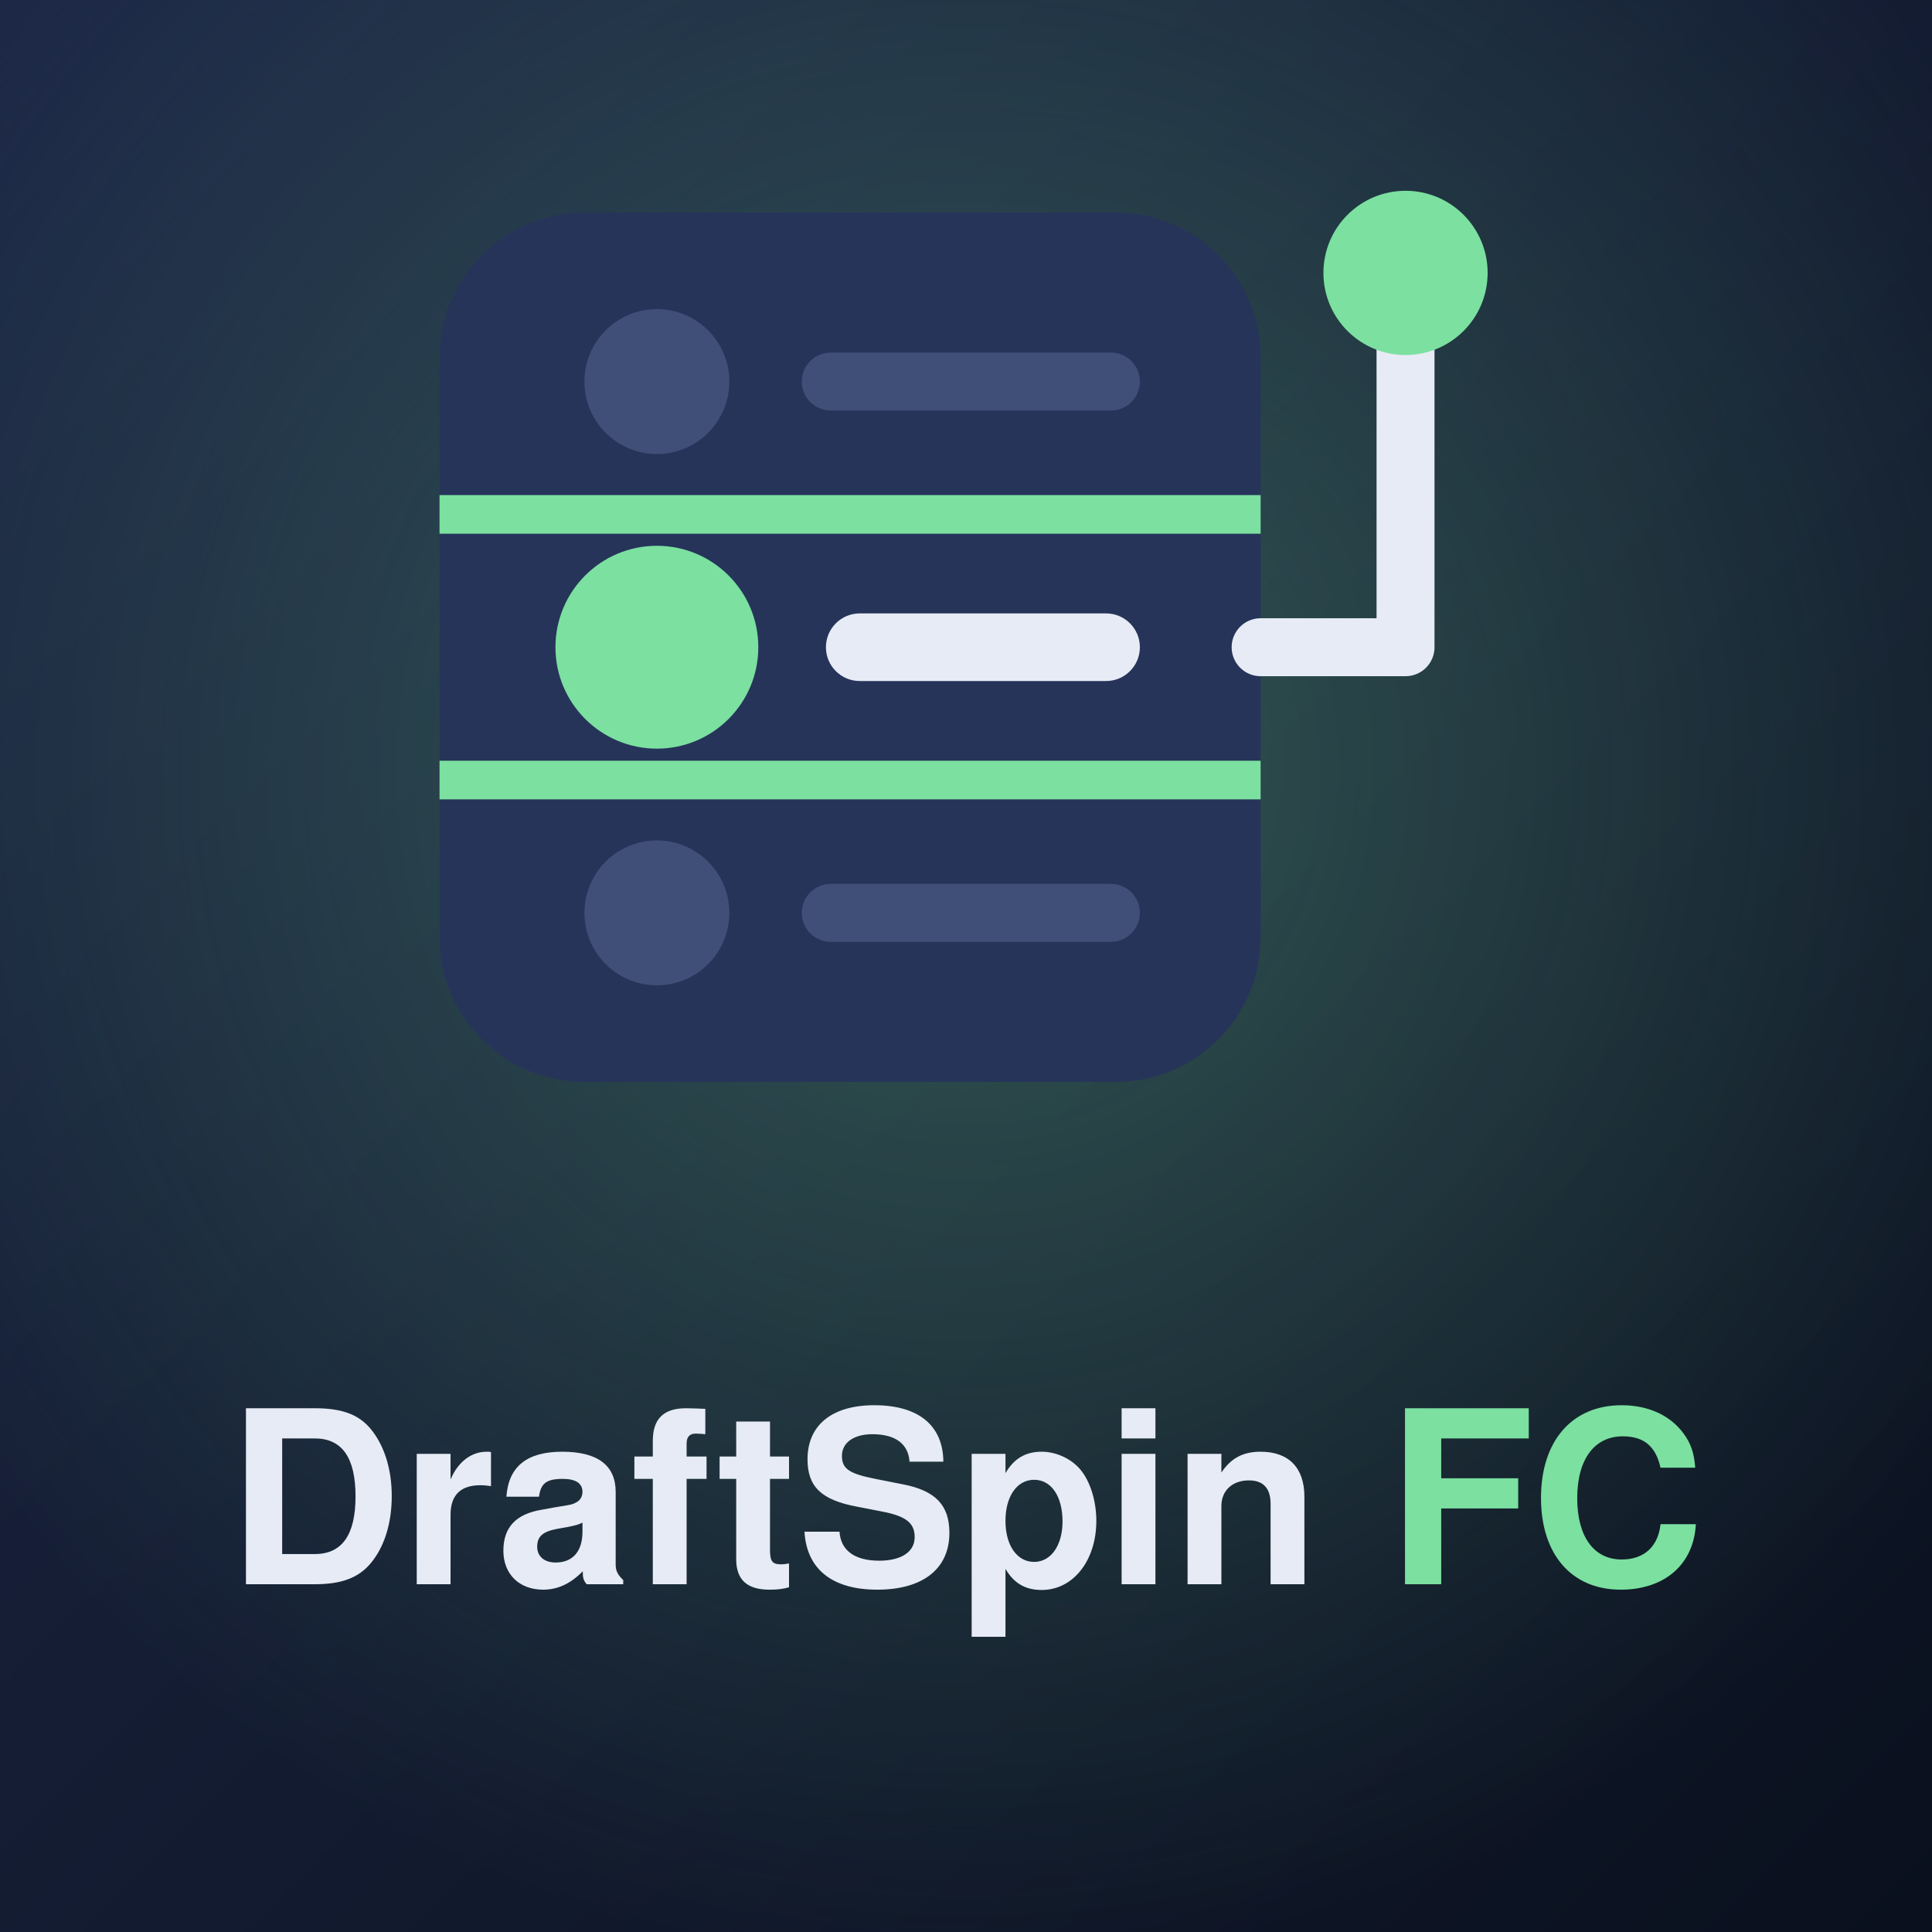
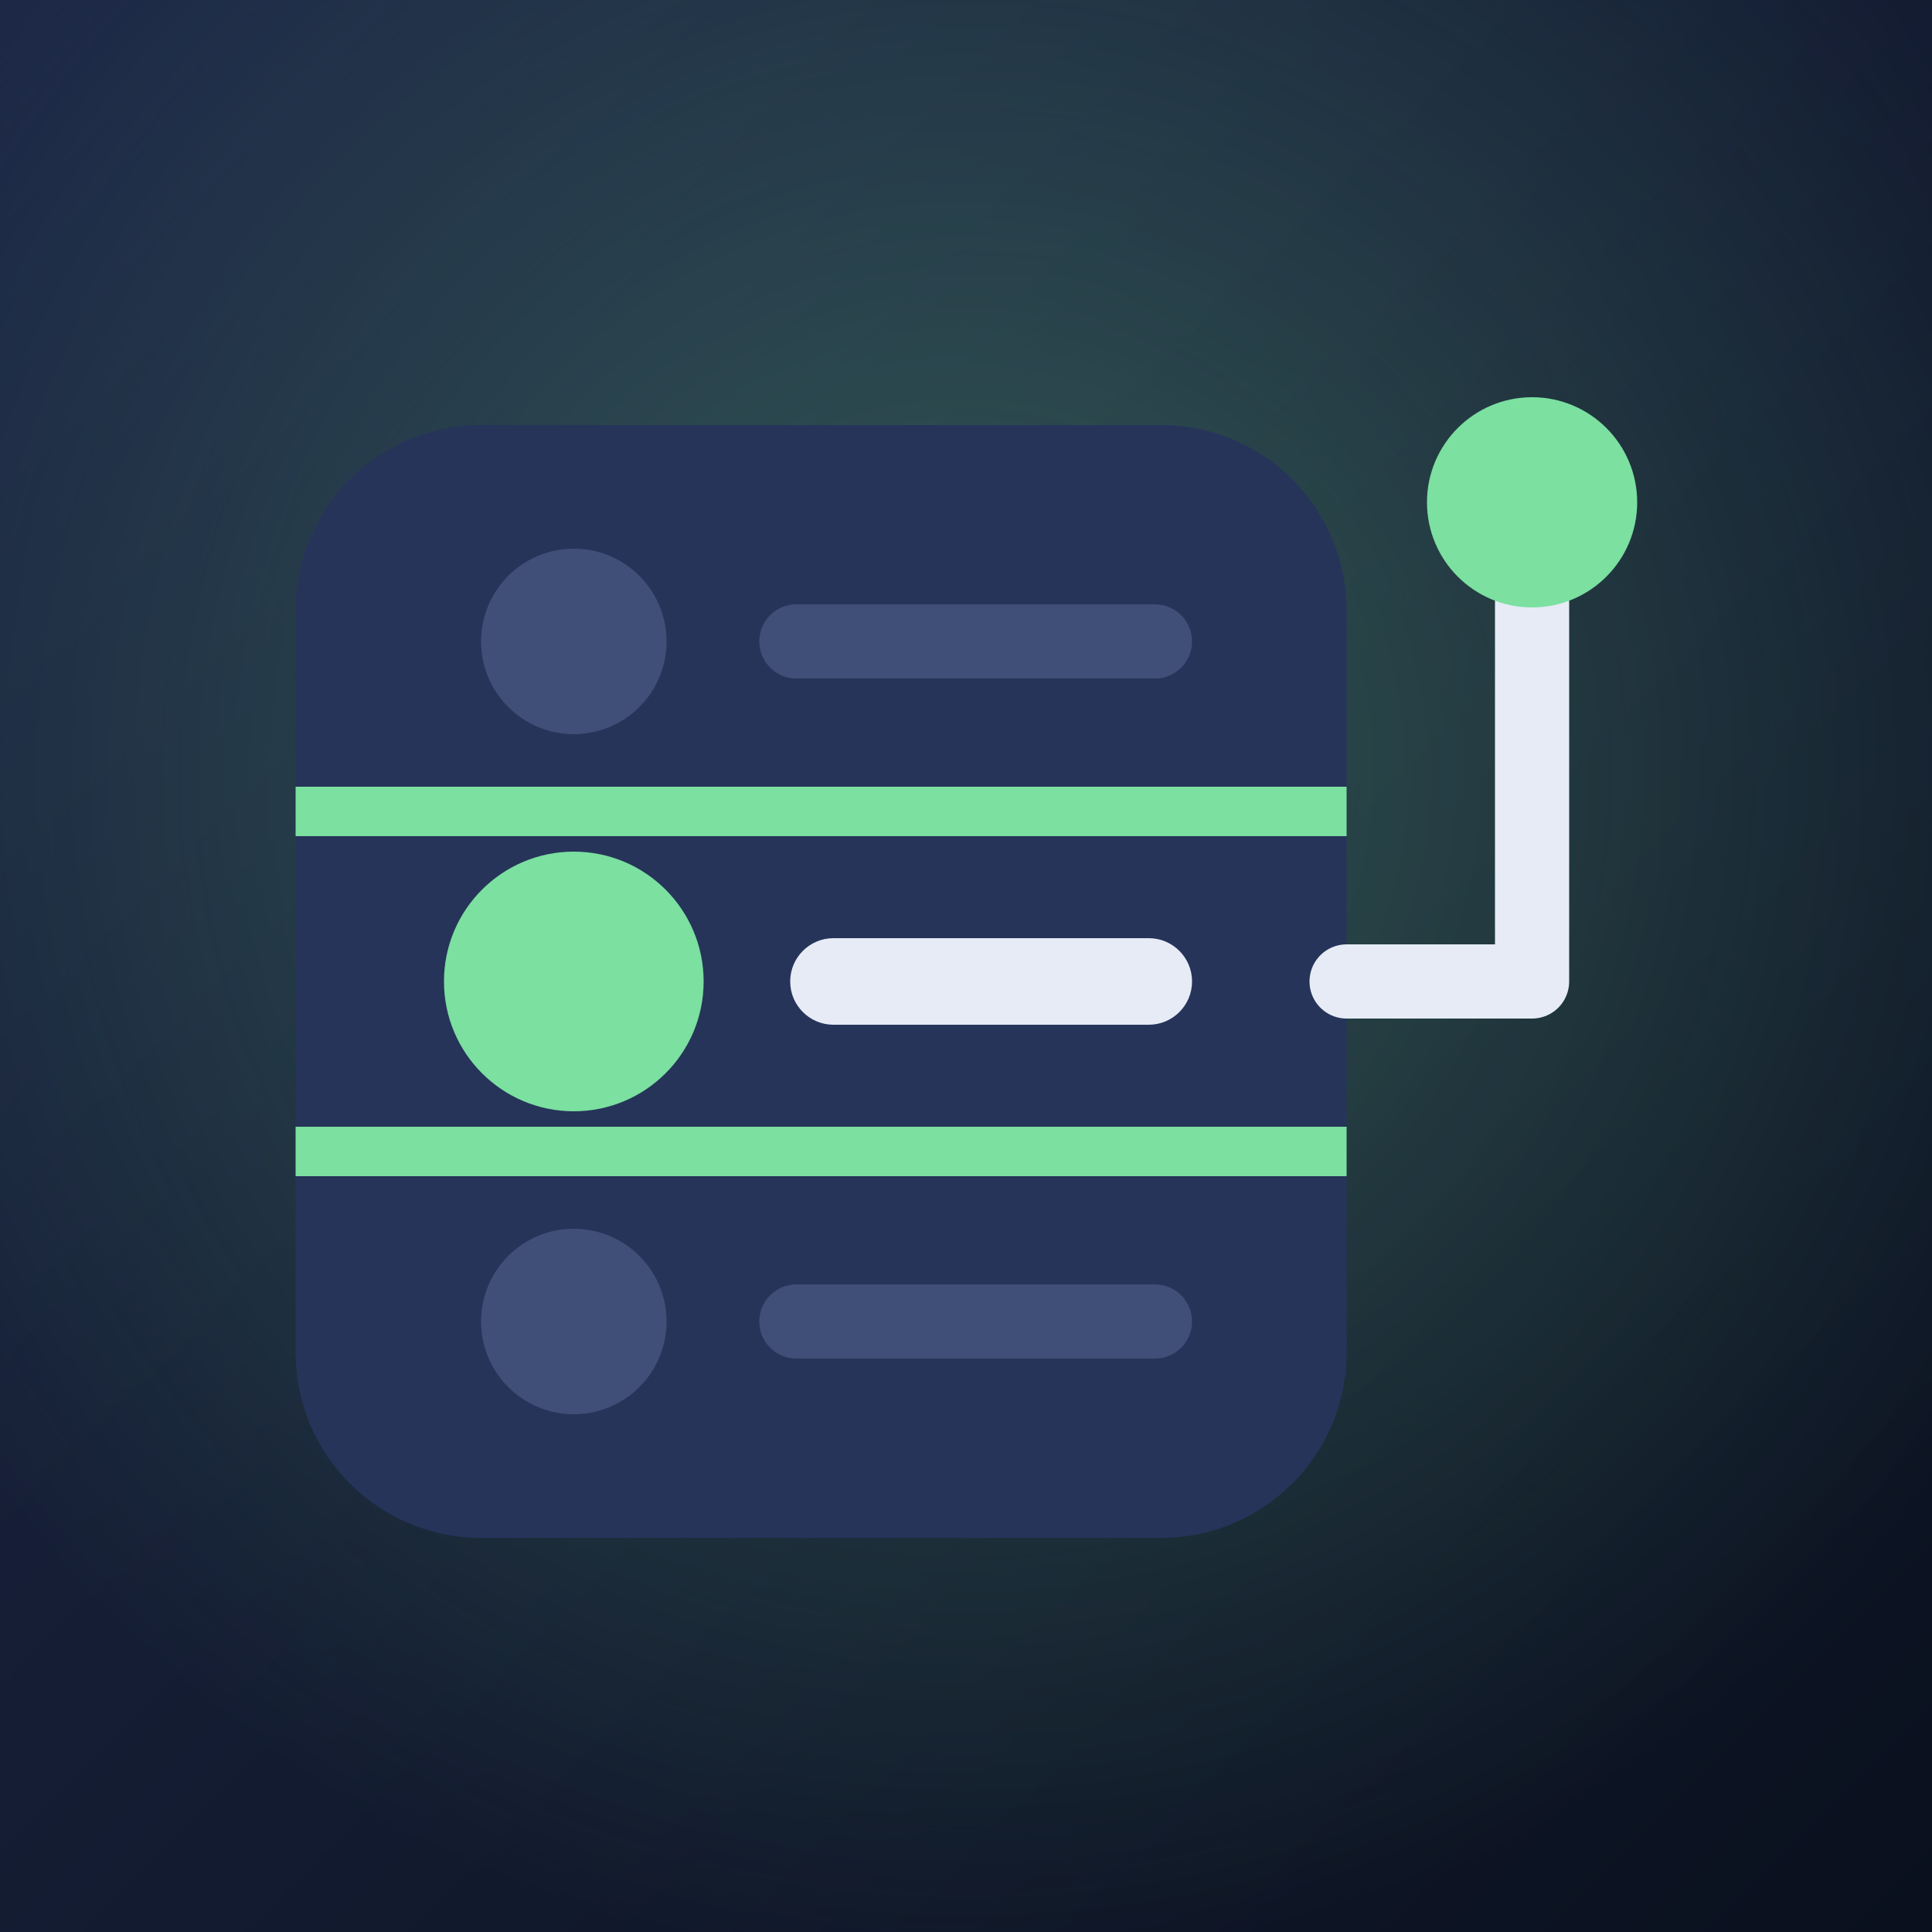
<svg xmlns="http://www.w3.org/2000/svg" width="1024" height="1024" viewBox="0 0 100 100">
  <defs>
    <linearGradient id="ig1" x1="0" y1="0" x2="1" y2="1">
      <stop offset="0" stop-color="#1d2847" />
      <stop offset="1" stop-color="#0a101d" />
    </linearGradient>
    <radialGradient id="ig2" cx=".5" cy=".4" r=".62">
      <stop offset="0" stop-color="#7be0a0" stop-opacity=".30" />
      <stop offset="1" stop-color="#7be0a0" stop-opacity="0" />
    </radialGradient>
  </defs>
  <rect width="100" height="100" fill="url(#ig1)" />
  <rect width="100" height="100" fill="url(#ig2)" />
-   <g transform="translate(19 3.5) scale(1.25)">
+   <g transform="translate(10.5 12.4) scale(1.6)">
    <rect x="3" y="6" width="34" height="36" rx="6" fill="#26345a" />
    <circle cx="12" cy="13" r="3" fill="#3f4f77" />
    <rect x="18" y="11.8" width="14" height="2.4" rx="1.2" fill="#3f4f77" />
    <circle cx="12" cy="24" r="4.2" fill="#7be0a0" />
    <rect x="19" y="22.6" width="13" height="2.8" rx="1.4" fill="#e6ebf5" />
    <circle cx="12" cy="35" r="3" fill="#3f4f77" />
    <rect x="18" y="33.8" width="14" height="2.4" rx="1.2" fill="#3f4f77" />
    <path d="M3 18.5H37M3 29.5H37" stroke="#7be0a0" stroke-width="1.6" fill="none" />
    <path d="M37 24H43V11" stroke="#e6ebf5" stroke-width="2.4" fill="none" stroke-linecap="round" stroke-linejoin="round" />
    <circle cx="43" cy="8.5" r="3.4" fill="#7be0a0" />
  </g>
-   <text x="50" y="82" text-anchor="middle" font-family="Outfit,Helvetica,Arial,sans-serif" font-weight="700" font-size="12.5" fill="#e6ebf5">DraftSpin <tspan fill="#7be0a0">FC</tspan>
-   </text>
</svg>
